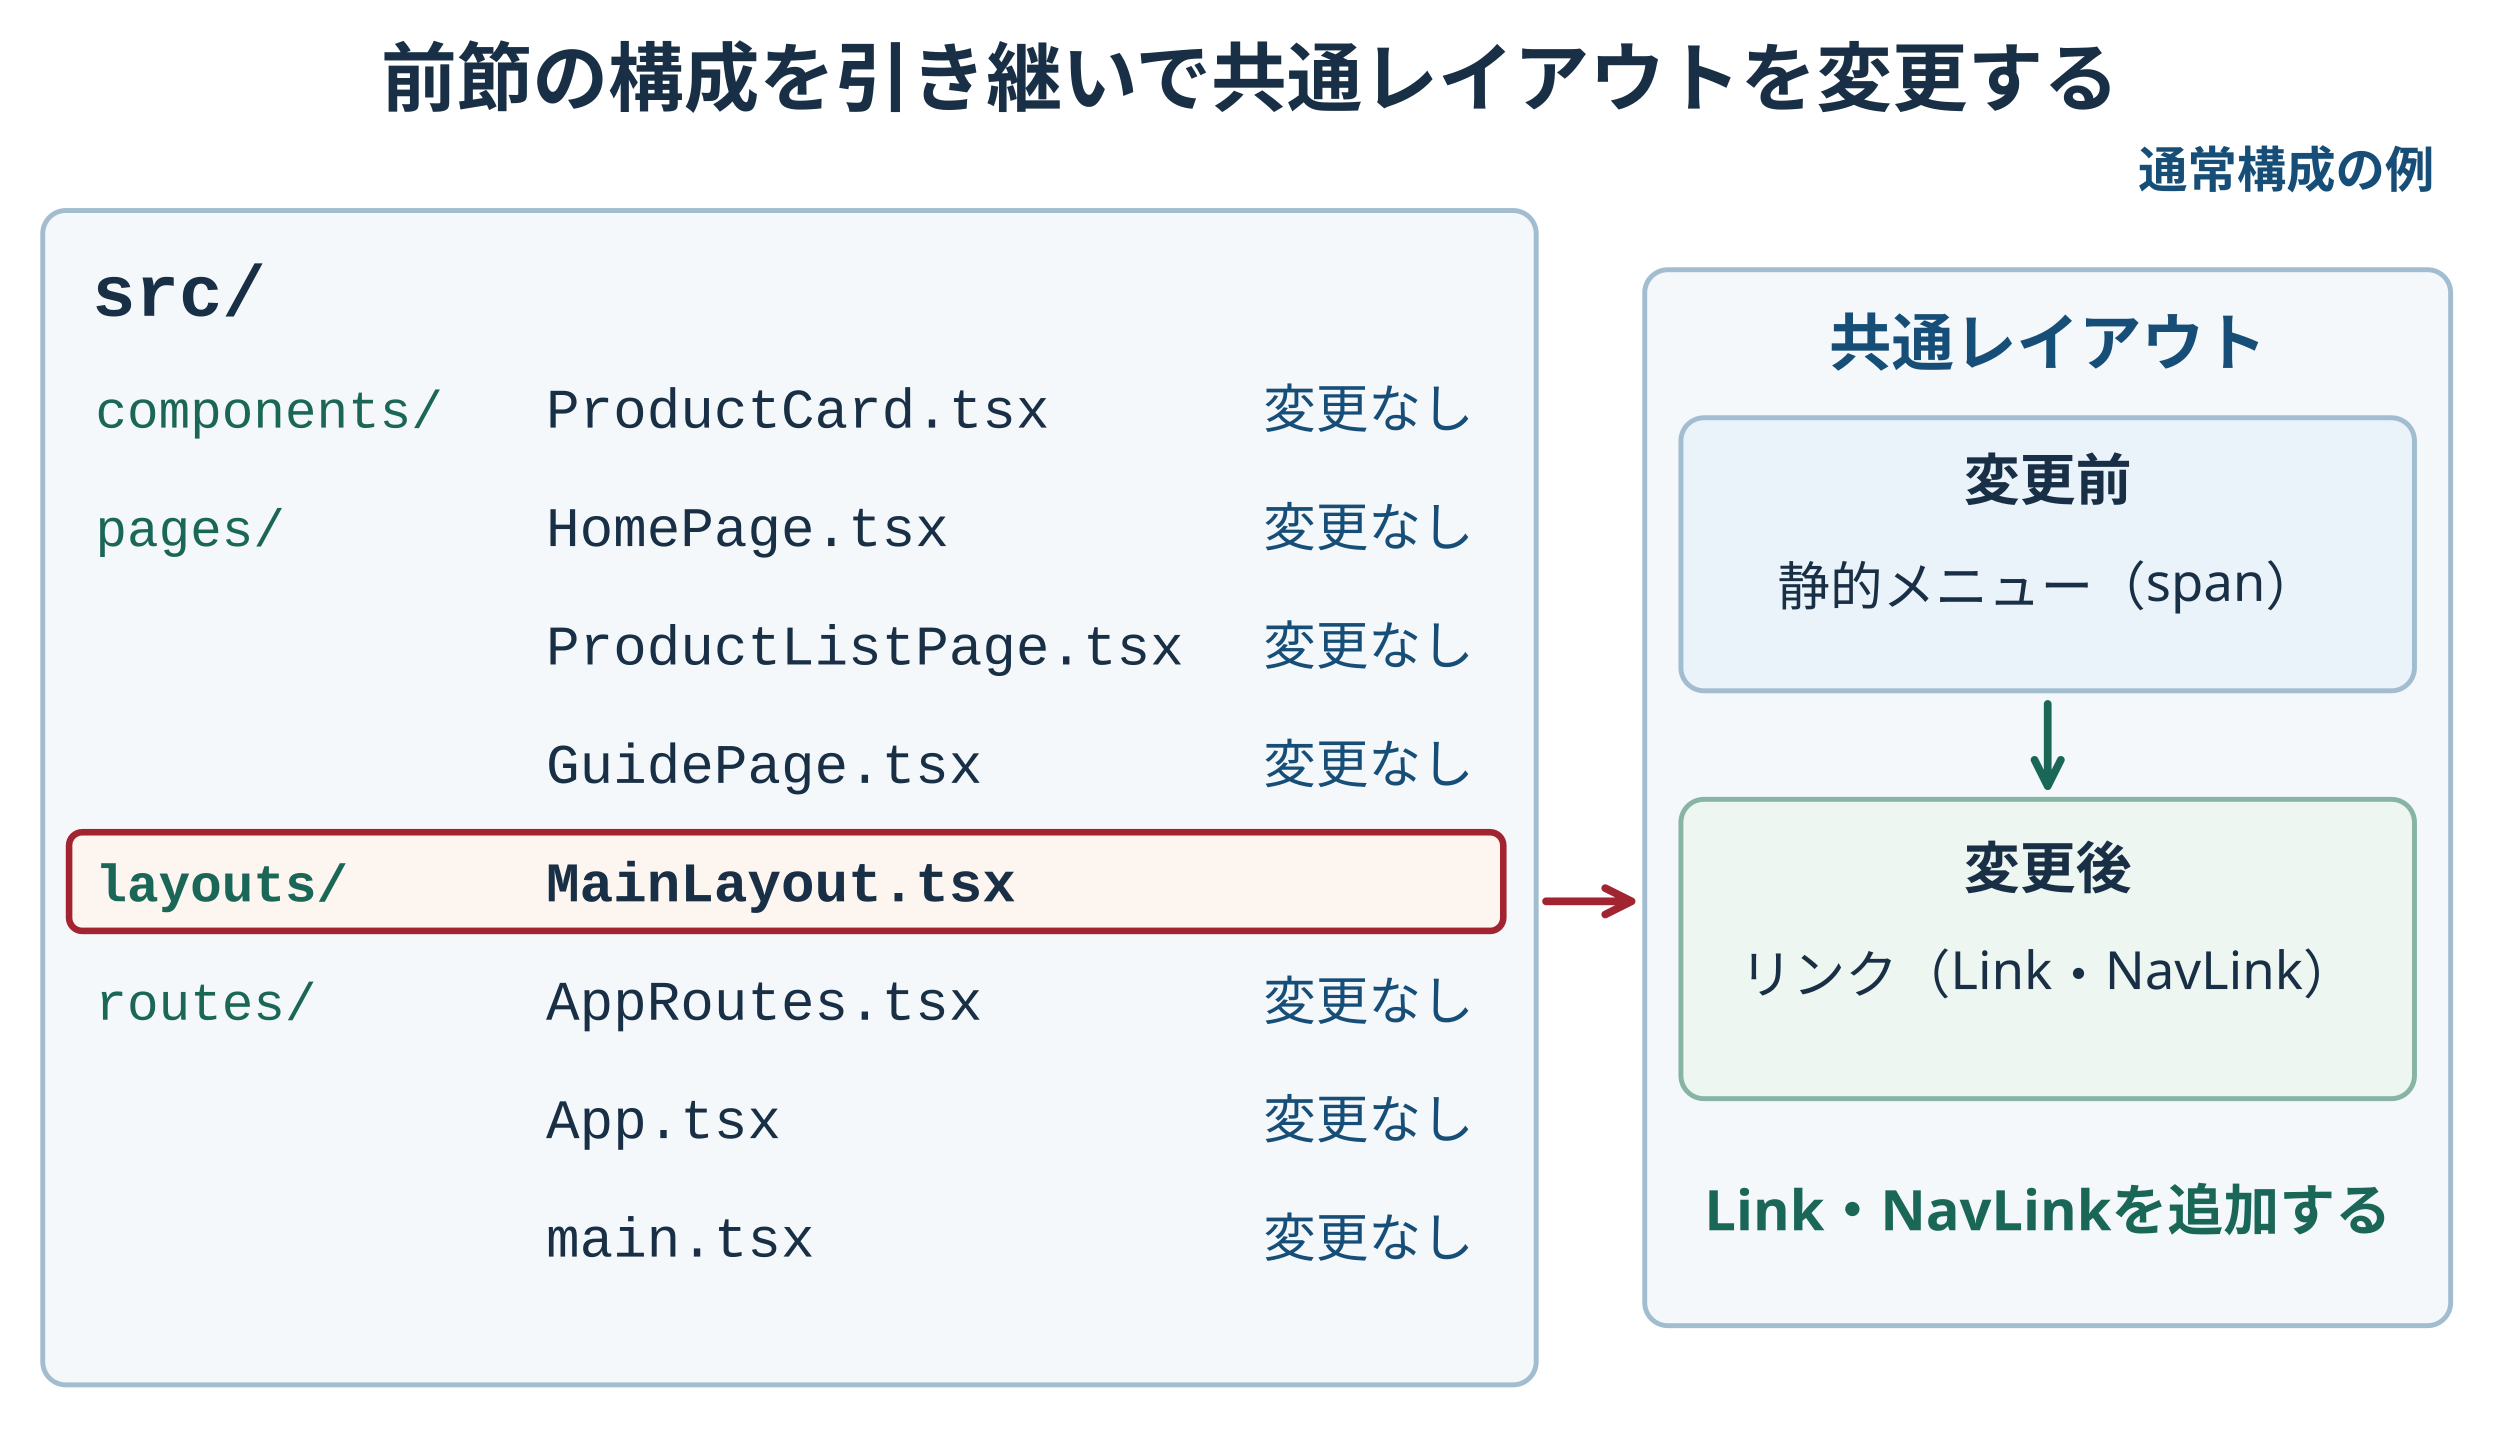
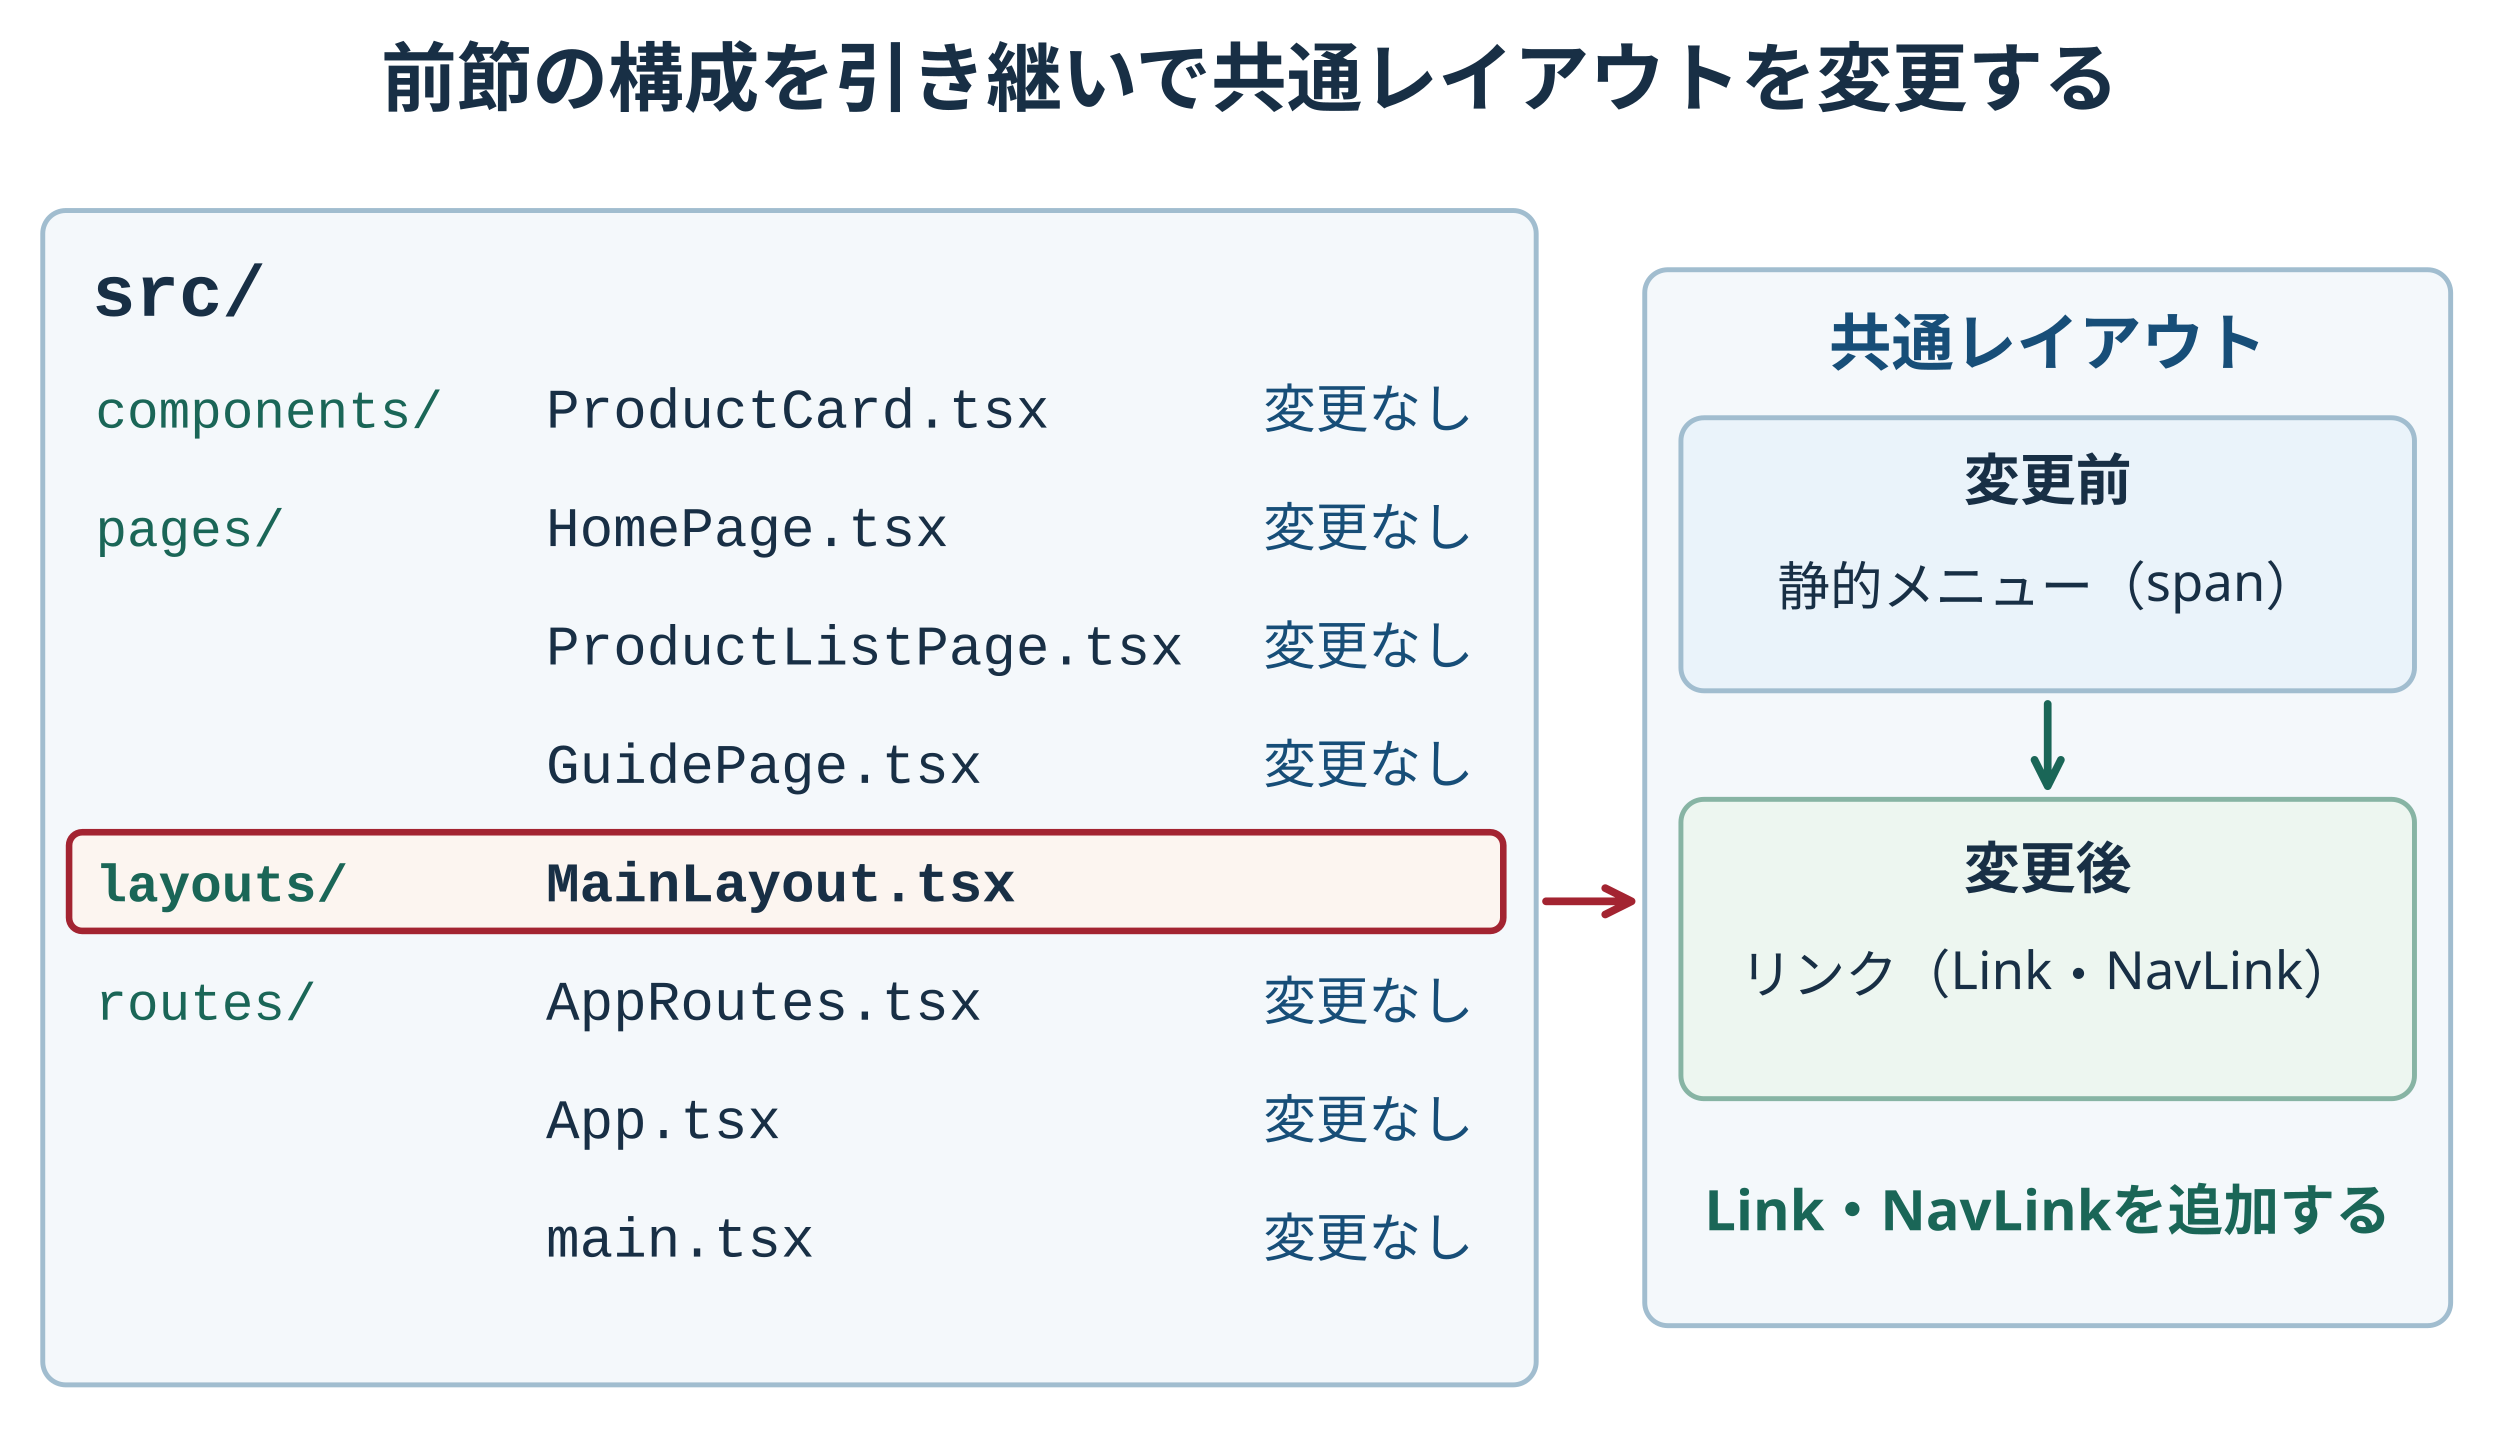
<svg xmlns="http://www.w3.org/2000/svg" width="760" height="442" viewBox="0 0 760 442">
  <text x="380" y="32" font-family="Meiryo UI, MS PGothic, sans-serif" font-size="23" fill="#182f45" text-anchor="middle" font-weight="700">前節の構成を引き継いで共通レイアウトを変更する</text>
-   <text x="740" y="57" font-family="Meiryo UI, MS PGothic, sans-serif" font-size="15" fill="#174e78" text-anchor="end" font-weight="700">通常構成の例</text>
  <rect x="13" y="64" width="454" height="357" rx="7" fill="#f4f8fb" stroke="#a1bdcf" stroke-width="1.5" />
  <text x="28" y="96" font-family="Courier New, Meiryo UI, monospace" font-size="22" fill="#182f45" text-anchor="start" font-weight="700">src/</text>
  <text x="448" y="130" font-family="Meiryo UI, MS PGothic, sans-serif" font-size="16" fill="#174e78" text-anchor="end" font-weight="400">変更なし</text>
  <text x="29" y="130" font-family="Courier New, Meiryo UI, monospace" font-size="16" fill="#1a6657" text-anchor="start" font-weight="400">components/</text>
  <text x="166" y="130" font-family="Courier New, Meiryo UI, monospace" font-size="17" fill="#182f45" text-anchor="start" font-weight="400">ProductCard.tsx</text>
  <text x="448" y="166" font-family="Meiryo UI, MS PGothic, sans-serif" font-size="16" fill="#174e78" text-anchor="end" font-weight="400">変更なし</text>
  <text x="29" y="166" font-family="Courier New, Meiryo UI, monospace" font-size="16" fill="#1a6657" text-anchor="start" font-weight="400">pages/</text>
  <text x="166" y="166" font-family="Courier New, Meiryo UI, monospace" font-size="17" fill="#182f45" text-anchor="start" font-weight="400">HomePage.tsx</text>
  <text x="448" y="202" font-family="Meiryo UI, MS PGothic, sans-serif" font-size="16" fill="#174e78" text-anchor="end" font-weight="400">変更なし</text>
  <text x="29" y="202" font-family="Courier New, Meiryo UI, monospace" font-size="16" fill="#1a6657" text-anchor="start" font-weight="400" />
  <text x="166" y="202" font-family="Courier New, Meiryo UI, monospace" font-size="17" fill="#182f45" text-anchor="start" font-weight="400">ProductListPage.tsx</text>
  <text x="448" y="238" font-family="Meiryo UI, MS PGothic, sans-serif" font-size="16" fill="#174e78" text-anchor="end" font-weight="400">変更なし</text>
  <text x="29" y="238" font-family="Courier New, Meiryo UI, monospace" font-size="16" fill="#1a6657" text-anchor="start" font-weight="400" />
  <text x="166" y="238" font-family="Courier New, Meiryo UI, monospace" font-size="17" fill="#182f45" text-anchor="start" font-weight="400">GuidePage.tsx</text>
  <rect x="21" y="253" width="436" height="30" rx="4" fill="#fcf5f0" stroke="#a32431" stroke-width="2" />
  <text x="29" y="274" font-family="Courier New, Meiryo UI, monospace" font-size="16" fill="#1a6657" text-anchor="start" font-weight="700">layouts/</text>
  <text x="166" y="274" font-family="Courier New, Meiryo UI, monospace" font-size="17" fill="#182f45" text-anchor="start" font-weight="700">MainLayout.tsx</text>
  <text x="448" y="310" font-family="Meiryo UI, MS PGothic, sans-serif" font-size="16" fill="#174e78" text-anchor="end" font-weight="400">変更なし</text>
  <text x="29" y="310" font-family="Courier New, Meiryo UI, monospace" font-size="16" fill="#1a6657" text-anchor="start" font-weight="400">routes/</text>
  <text x="166" y="310" font-family="Courier New, Meiryo UI, monospace" font-size="17" fill="#182f45" text-anchor="start" font-weight="400">AppRoutes.tsx</text>
  <text x="448" y="346" font-family="Meiryo UI, MS PGothic, sans-serif" font-size="16" fill="#174e78" text-anchor="end" font-weight="400">変更なし</text>
  <text x="29" y="346" font-family="Courier New, Meiryo UI, monospace" font-size="16" fill="#1a6657" text-anchor="start" font-weight="400" />
  <text x="166" y="346" font-family="Courier New, Meiryo UI, monospace" font-size="17" fill="#182f45" text-anchor="start" font-weight="400">App.tsx</text>
  <text x="448" y="382" font-family="Meiryo UI, MS PGothic, sans-serif" font-size="16" fill="#174e78" text-anchor="end" font-weight="400">変更なし</text>
  <text x="29" y="382" font-family="Courier New, Meiryo UI, monospace" font-size="16" fill="#1a6657" text-anchor="start" font-weight="400" />
  <text x="166" y="382" font-family="Courier New, Meiryo UI, monospace" font-size="17" fill="#182f45" text-anchor="start" font-weight="400">main.tsx</text>
  <polyline points="470.00,274.00 496.00,274.00 488.00,278.00 496.00,274.00 488.00,270.00" stroke="#a32431" stroke-width="2.35" stroke-linecap="round" stroke-linejoin="round" fill="none" />
  <rect x="500" y="82" width="245" height="321" rx="7" fill="#f4f8fb" stroke="#a1bdcf" stroke-width="1.5" />
  <text x="622.5" y="111" font-family="Meiryo UI, MS PGothic, sans-serif" font-size="19" fill="#174e78" text-anchor="middle" font-weight="700">共通レイアウト</text>
  <rect x="511" y="127" width="223" height="83" rx="7" fill="#eaf3fa" stroke="#a1bdcf" stroke-width="1.5" />
  <text x="622.5" y="152" font-family="Meiryo UI, MS PGothic, sans-serif" font-size="17" fill="#182f45" text-anchor="middle" font-weight="700">変更前</text>
  <text x="622.5" y="184" font-family="Meiryo UI, MS PGothic, sans-serif" font-size="16" fill="#182f45" text-anchor="middle" font-weight="400">静的メニュー（span）</text>
  <polyline points="622.50,214.00 622.50,239.00 618.50,231.00 622.50,239.00 626.50,231.00" stroke="#1a6657" stroke-width="2.35" stroke-linecap="round" stroke-linejoin="round" fill="none" />
  <rect x="511" y="243" width="223" height="91" rx="7" fill="#edf6f0" stroke="#87b4a4" stroke-width="1.5" />
  <text x="622.5" y="270" font-family="Meiryo UI, MS PGothic, sans-serif" font-size="17" fill="#182f45" text-anchor="middle" font-weight="700">変更後</text>
  <text x="622.5" y="302" font-family="Meiryo UI, MS PGothic, sans-serif" font-size="16" fill="#182f45" text-anchor="middle" font-weight="400">リンク（Link・NavLink）</text>
  <text x="622.5" y="374" font-family="Meiryo UI, MS PGothic, sans-serif" font-size="17" fill="#1a6657" text-anchor="middle" font-weight="700">Link・NavLinkを追加する</text>
</svg>
